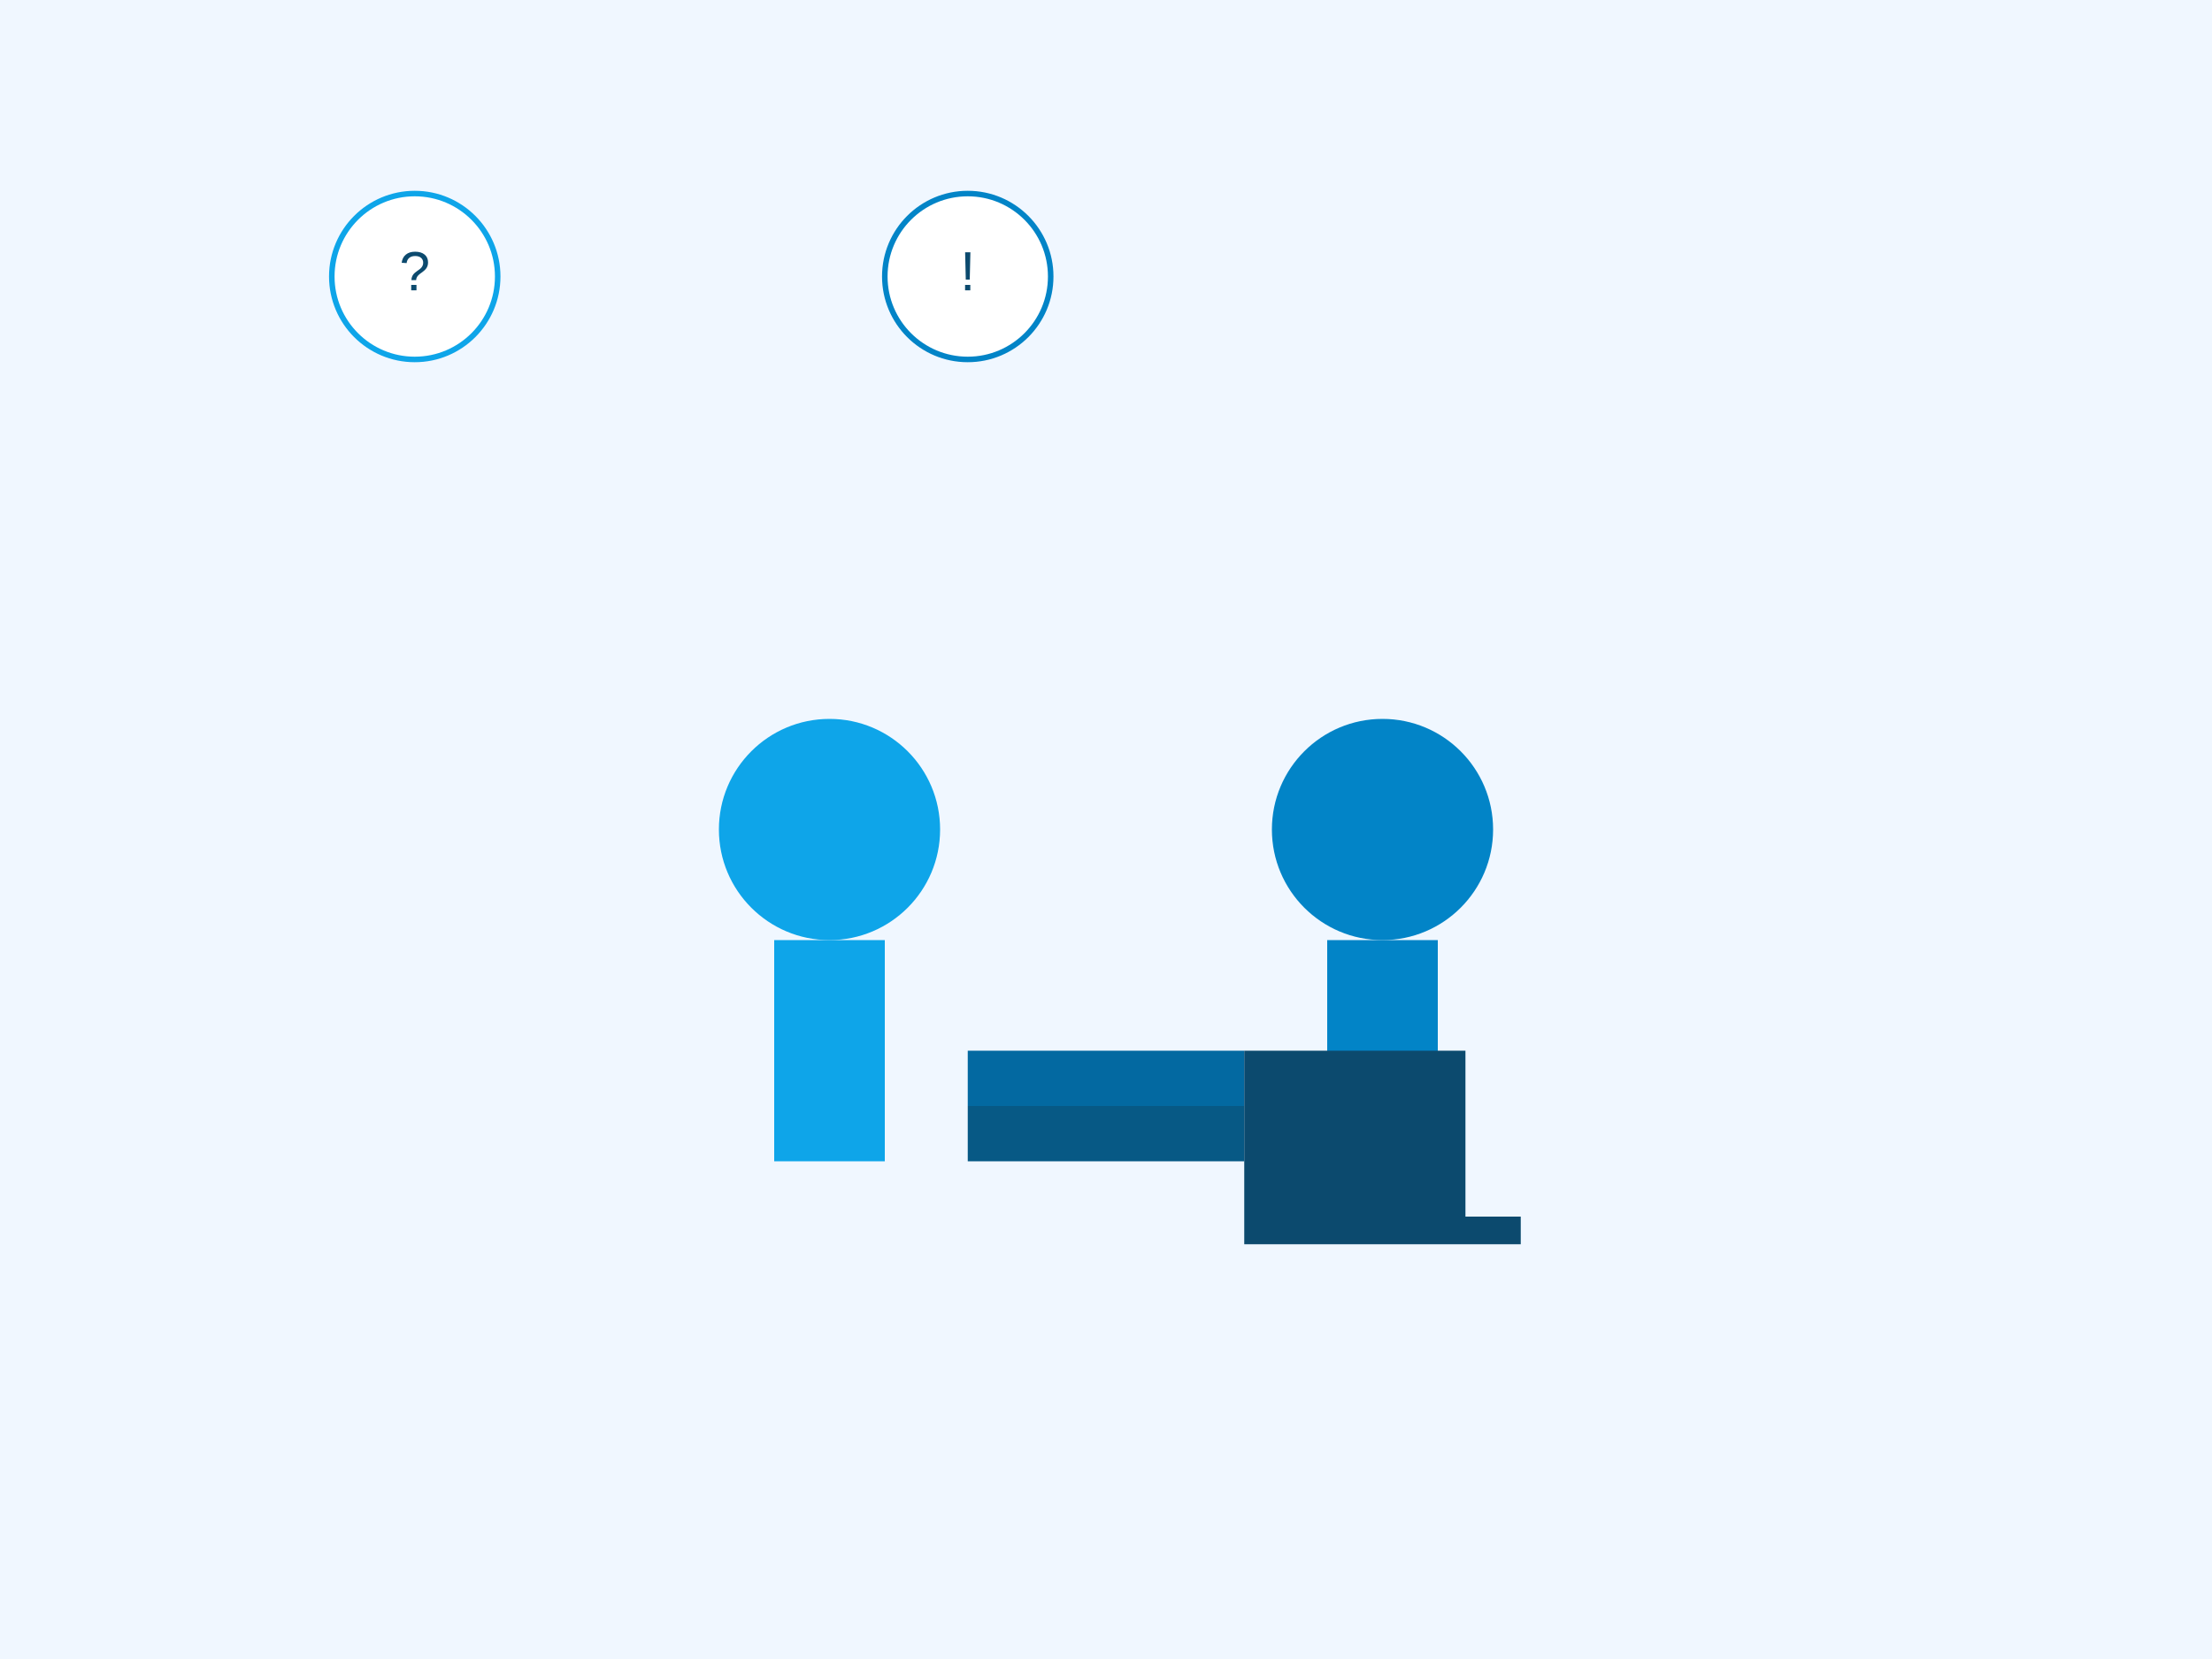
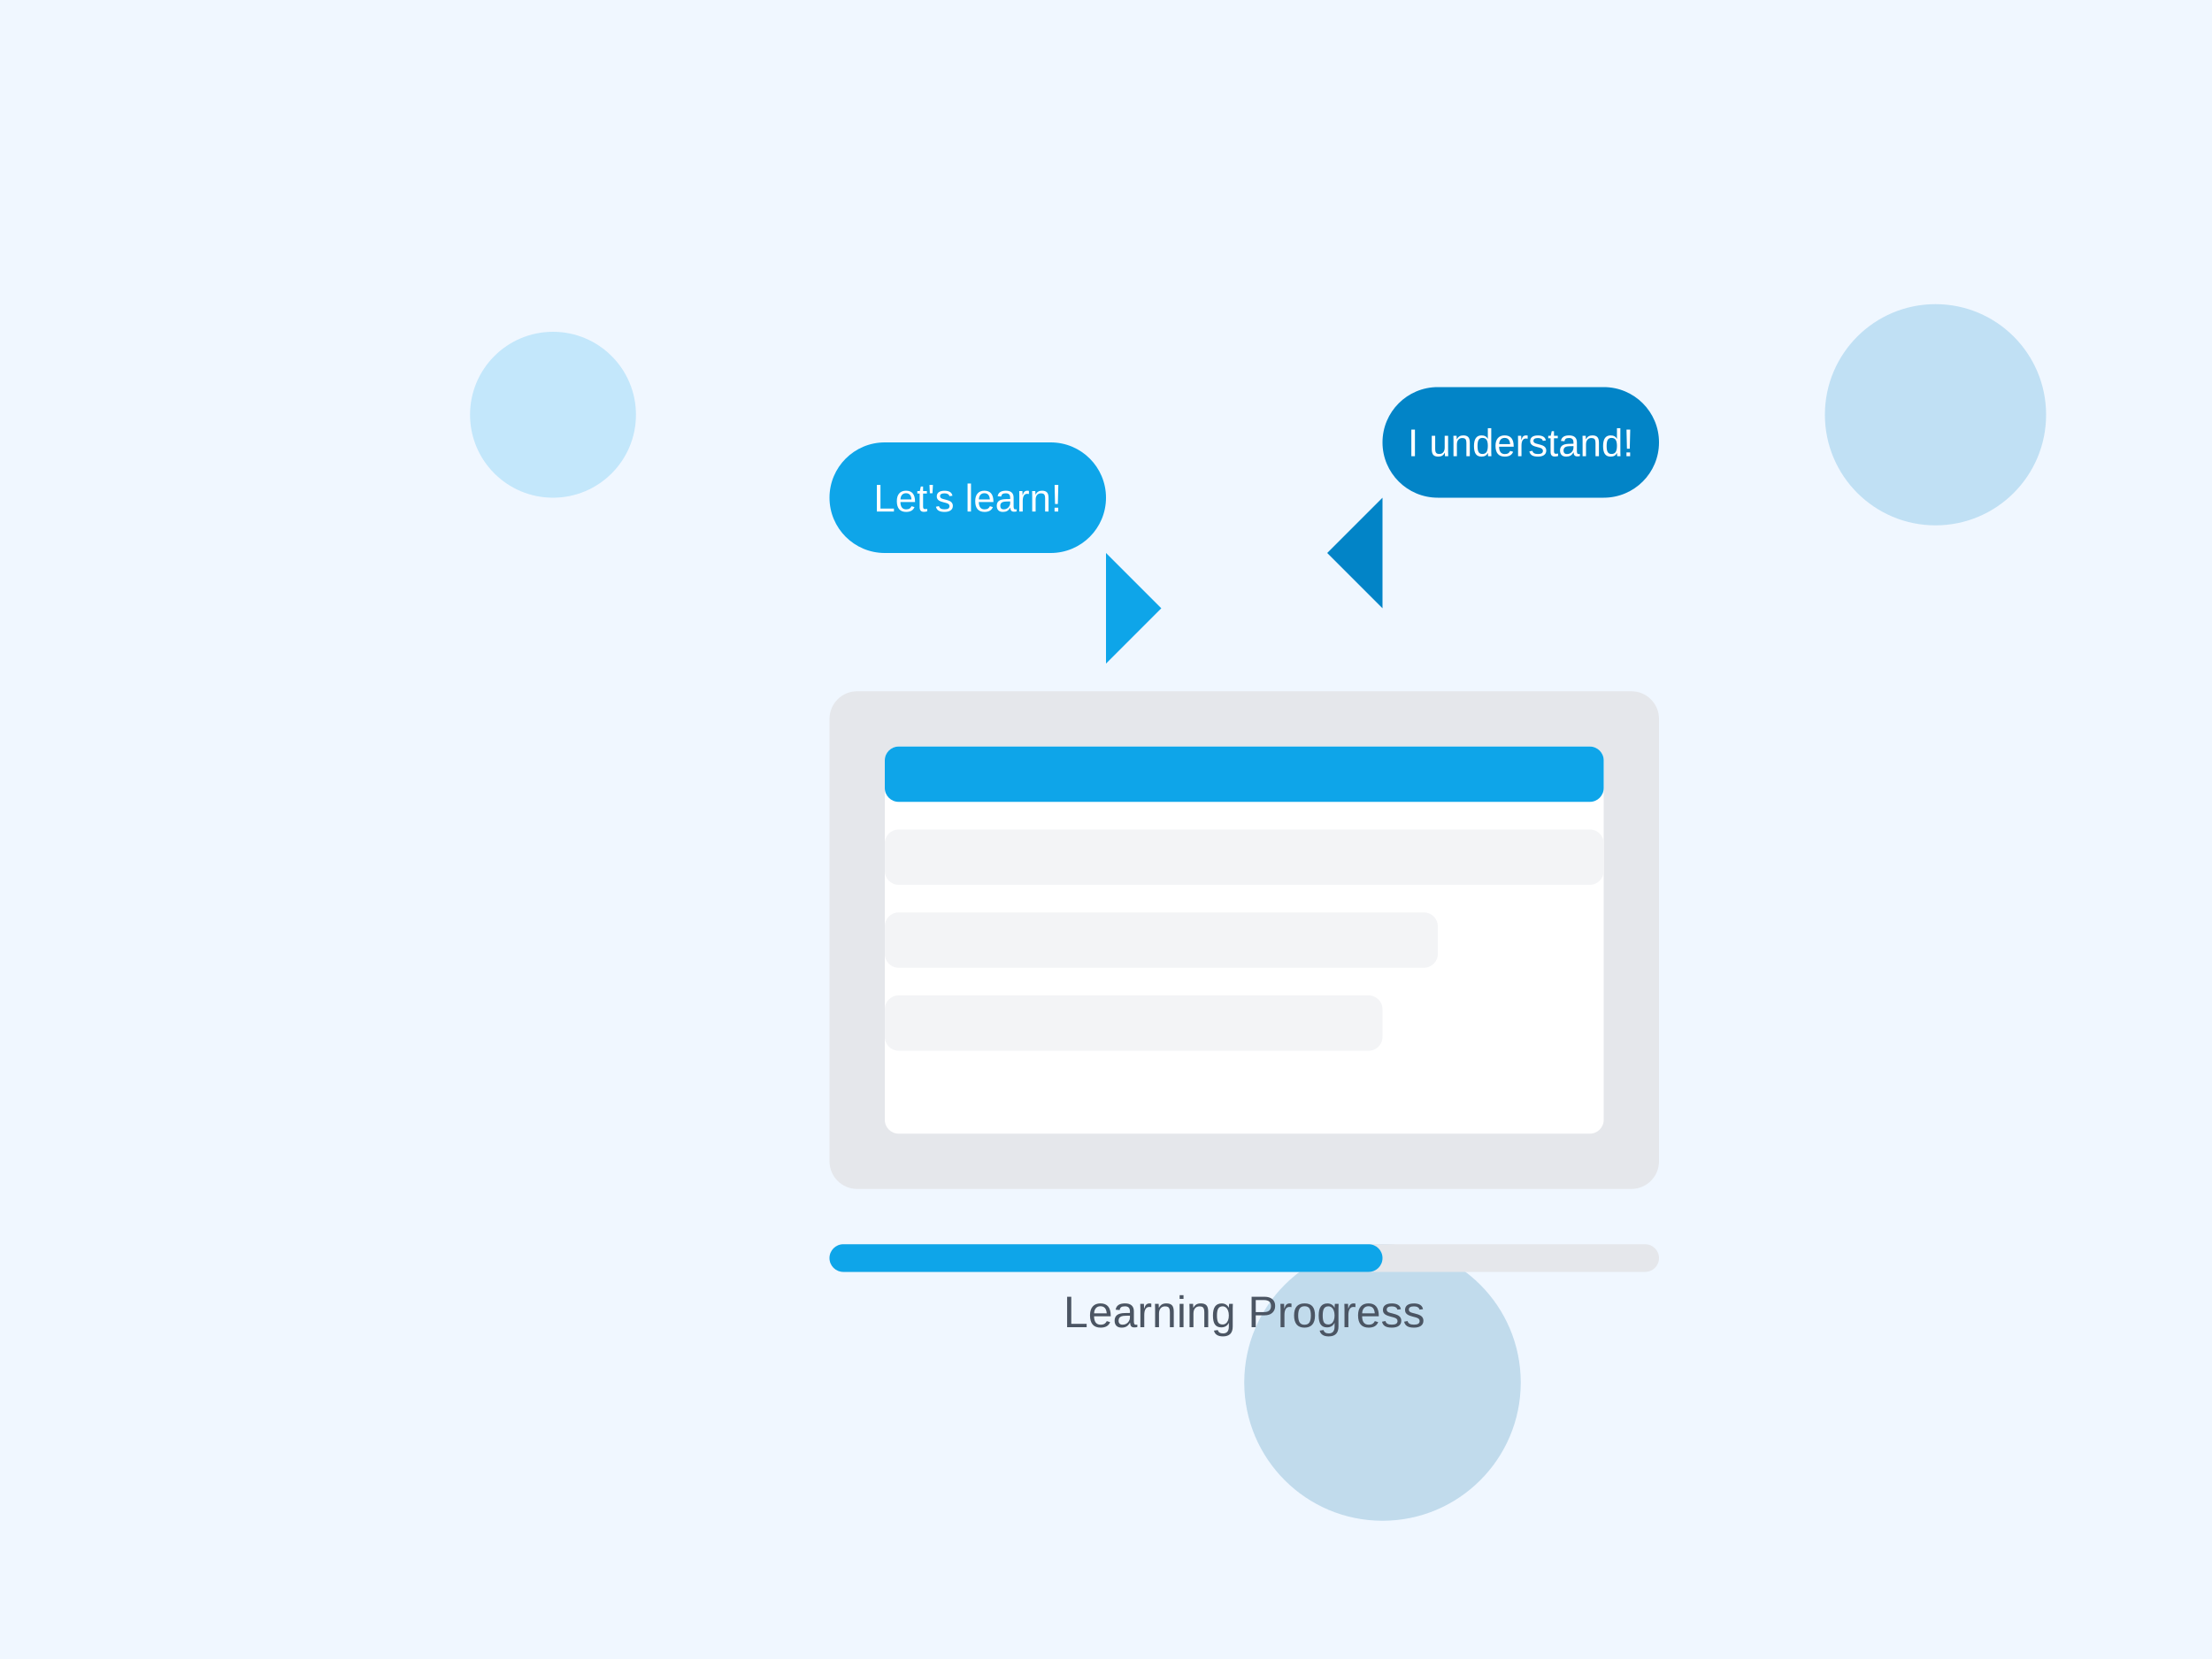
<svg xmlns="http://www.w3.org/2000/svg" width="800" height="600" viewBox="0 0 800 600" fill="none">
  <rect width="800" height="600" fill="#F0F7FF" />
-   <g transform="translate(200, 200)">
-     <circle cx="100" cy="100" r="40" fill="#0EA5E9" />
-     <rect x="80" y="140" width="40" height="80" fill="#0EA5E9" />
-     <circle cx="300" cy="100" r="40" fill="#0284C7" />
-     <rect x="280" y="140" width="40" height="80" fill="#0284C7" />
-     <rect x="150" y="180" width="100" height="20" fill="#0369A1" />
-     <rect x="150" y="200" width="100" height="20" fill="#075985" />
-     <rect x="250" y="180" width="80" height="60" fill="#0C4A6E" />
-     <rect x="250" y="240" width="100" height="10" fill="#0C4A6E" />
-   </g>
-   <g transform="translate(150, 100)">
-     <circle cx="0" cy="0" r="30" fill="white" stroke="#0EA5E9" stroke-width="2" />
-     <text x="0" y="5" text-anchor="middle" font-family="Arial" font-size="20" fill="#0C4A6E">?</text>
-   </g>
-   <g transform="translate(350, 100)">
-     <circle cx="0" cy="0" r="30" fill="white" stroke="#0284C7" stroke-width="2" />
-     <text x="0" y="5" text-anchor="middle" font-family="Arial" font-size="20" fill="#0C4A6E">!</text>
+   <g transform="translate(100, 100)">
+     <rect x="200" y="150" width="300" height="180" rx="10" fill="#E5E7EB" />
+     <rect x="220" y="170" width="260" height="140" rx="5" fill="#FFFFFF" />
+     <rect x="220" y="170" width="260" height="20" rx="5" fill="#0EA5E9" />
+     <rect x="220" y="200" width="260" height="20" rx="5" fill="#F3F4F6" />
+     <rect x="220" y="230" width="200" height="20" rx="5" fill="#F3F4F6" />
+     <rect x="220" y="260" width="180" height="20" rx="5" fill="#F3F4F6" />
+     <g transform="translate(300, 100)">
+       <path d="M0 0 L20 20 L0 40 Z" fill="#0EA5E9" />
+       <rect x="-100" y="-40" width="100" height="40" rx="20" fill="#0EA5E9" />
+       <text x="-50" y="-15" text-anchor="middle" font-family="Arial" font-size="14" fill="white">Let's learn!</text>
+     </g>
+     <g transform="translate(400, 80)">
+       <path d="M0 0 L-20 20 L0 40 Z" fill="#0284C7" />
+       <rect x="0" y="-40" width="100" height="40" rx="20" fill="#0284C7" />
+       <text x="50" y="-15" text-anchor="middle" font-family="Arial" font-size="14" fill="white">I understand!</text>
+     </g>
+     <circle cx="100" cy="50" r="30" fill="#0EA5E9" opacity="0.2" />
+     <circle cx="600" cy="50" r="40" fill="#0284C7" opacity="0.2" />
+     <circle cx="400" cy="400" r="50" fill="#0369A1" opacity="0.2" />
+     <rect x="200" y="350" width="300" height="10" rx="5" fill="#E5E7EB" />
+     <rect x="200" y="350" width="200" height="10" rx="5" fill="#0EA5E9" />
+     <text x="350" y="380" text-anchor="middle" font-family="Arial" font-size="16" fill="#4B5563">Learning Progress</text>
  </g>
</svg>
